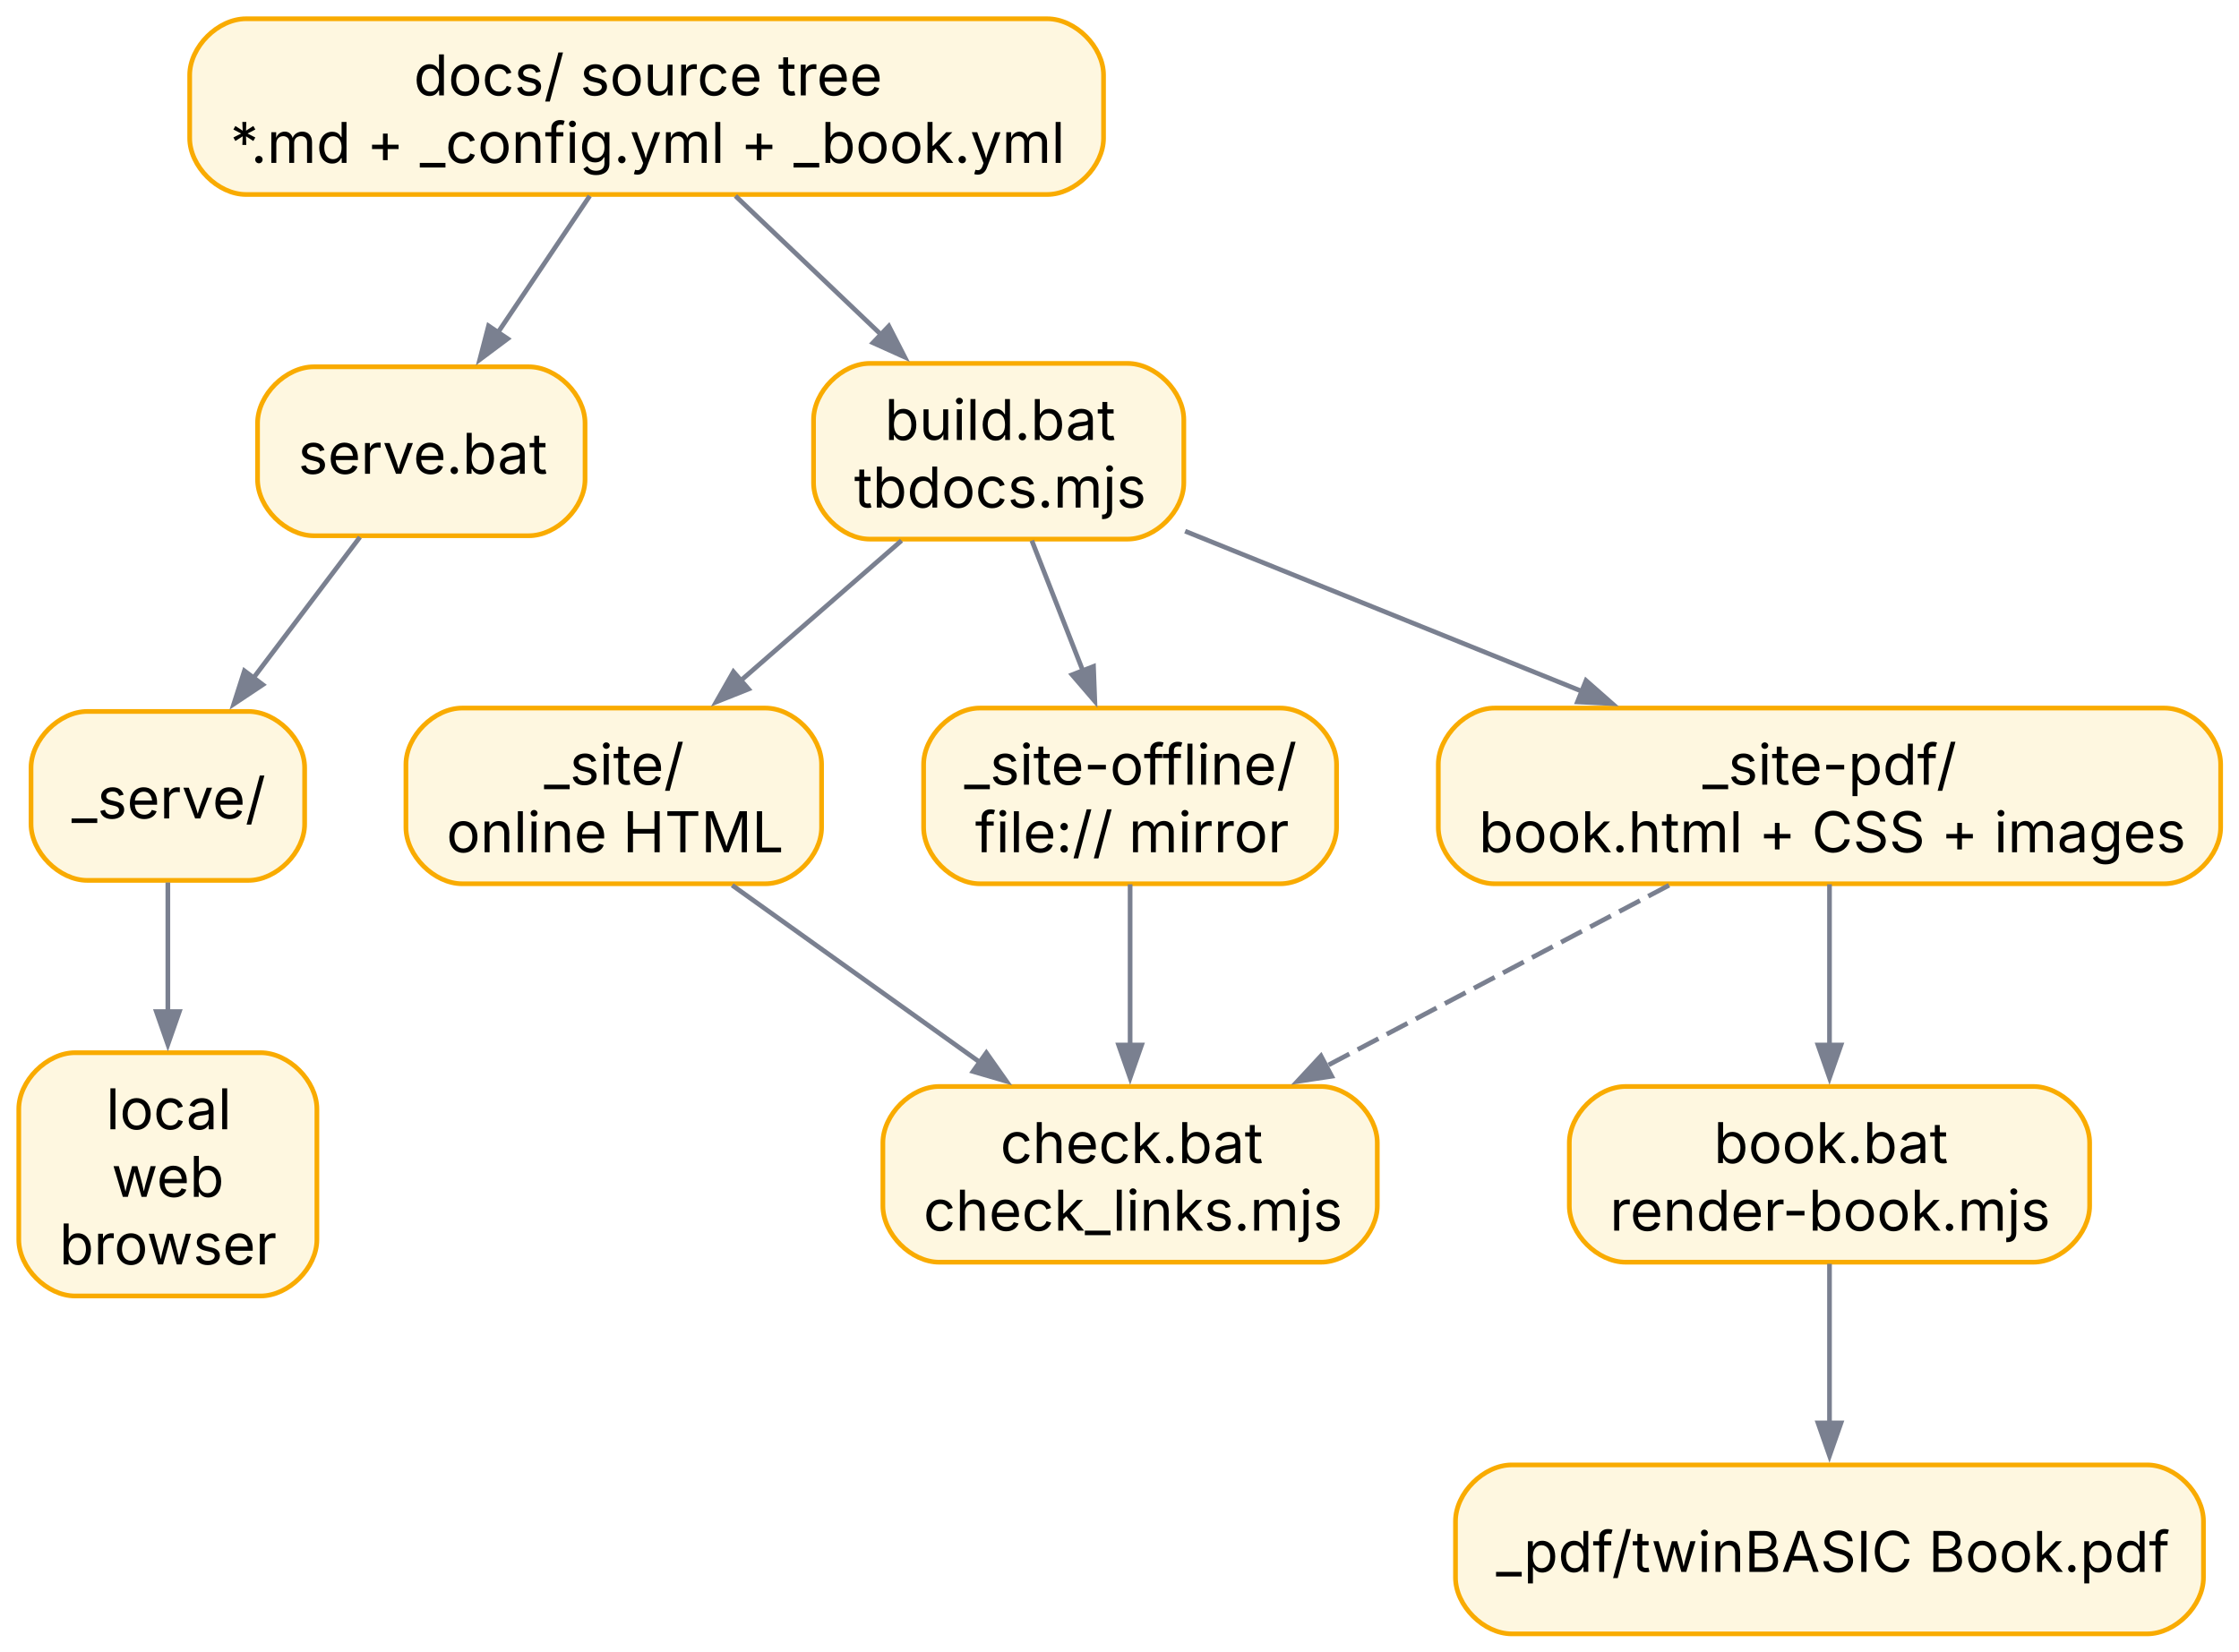
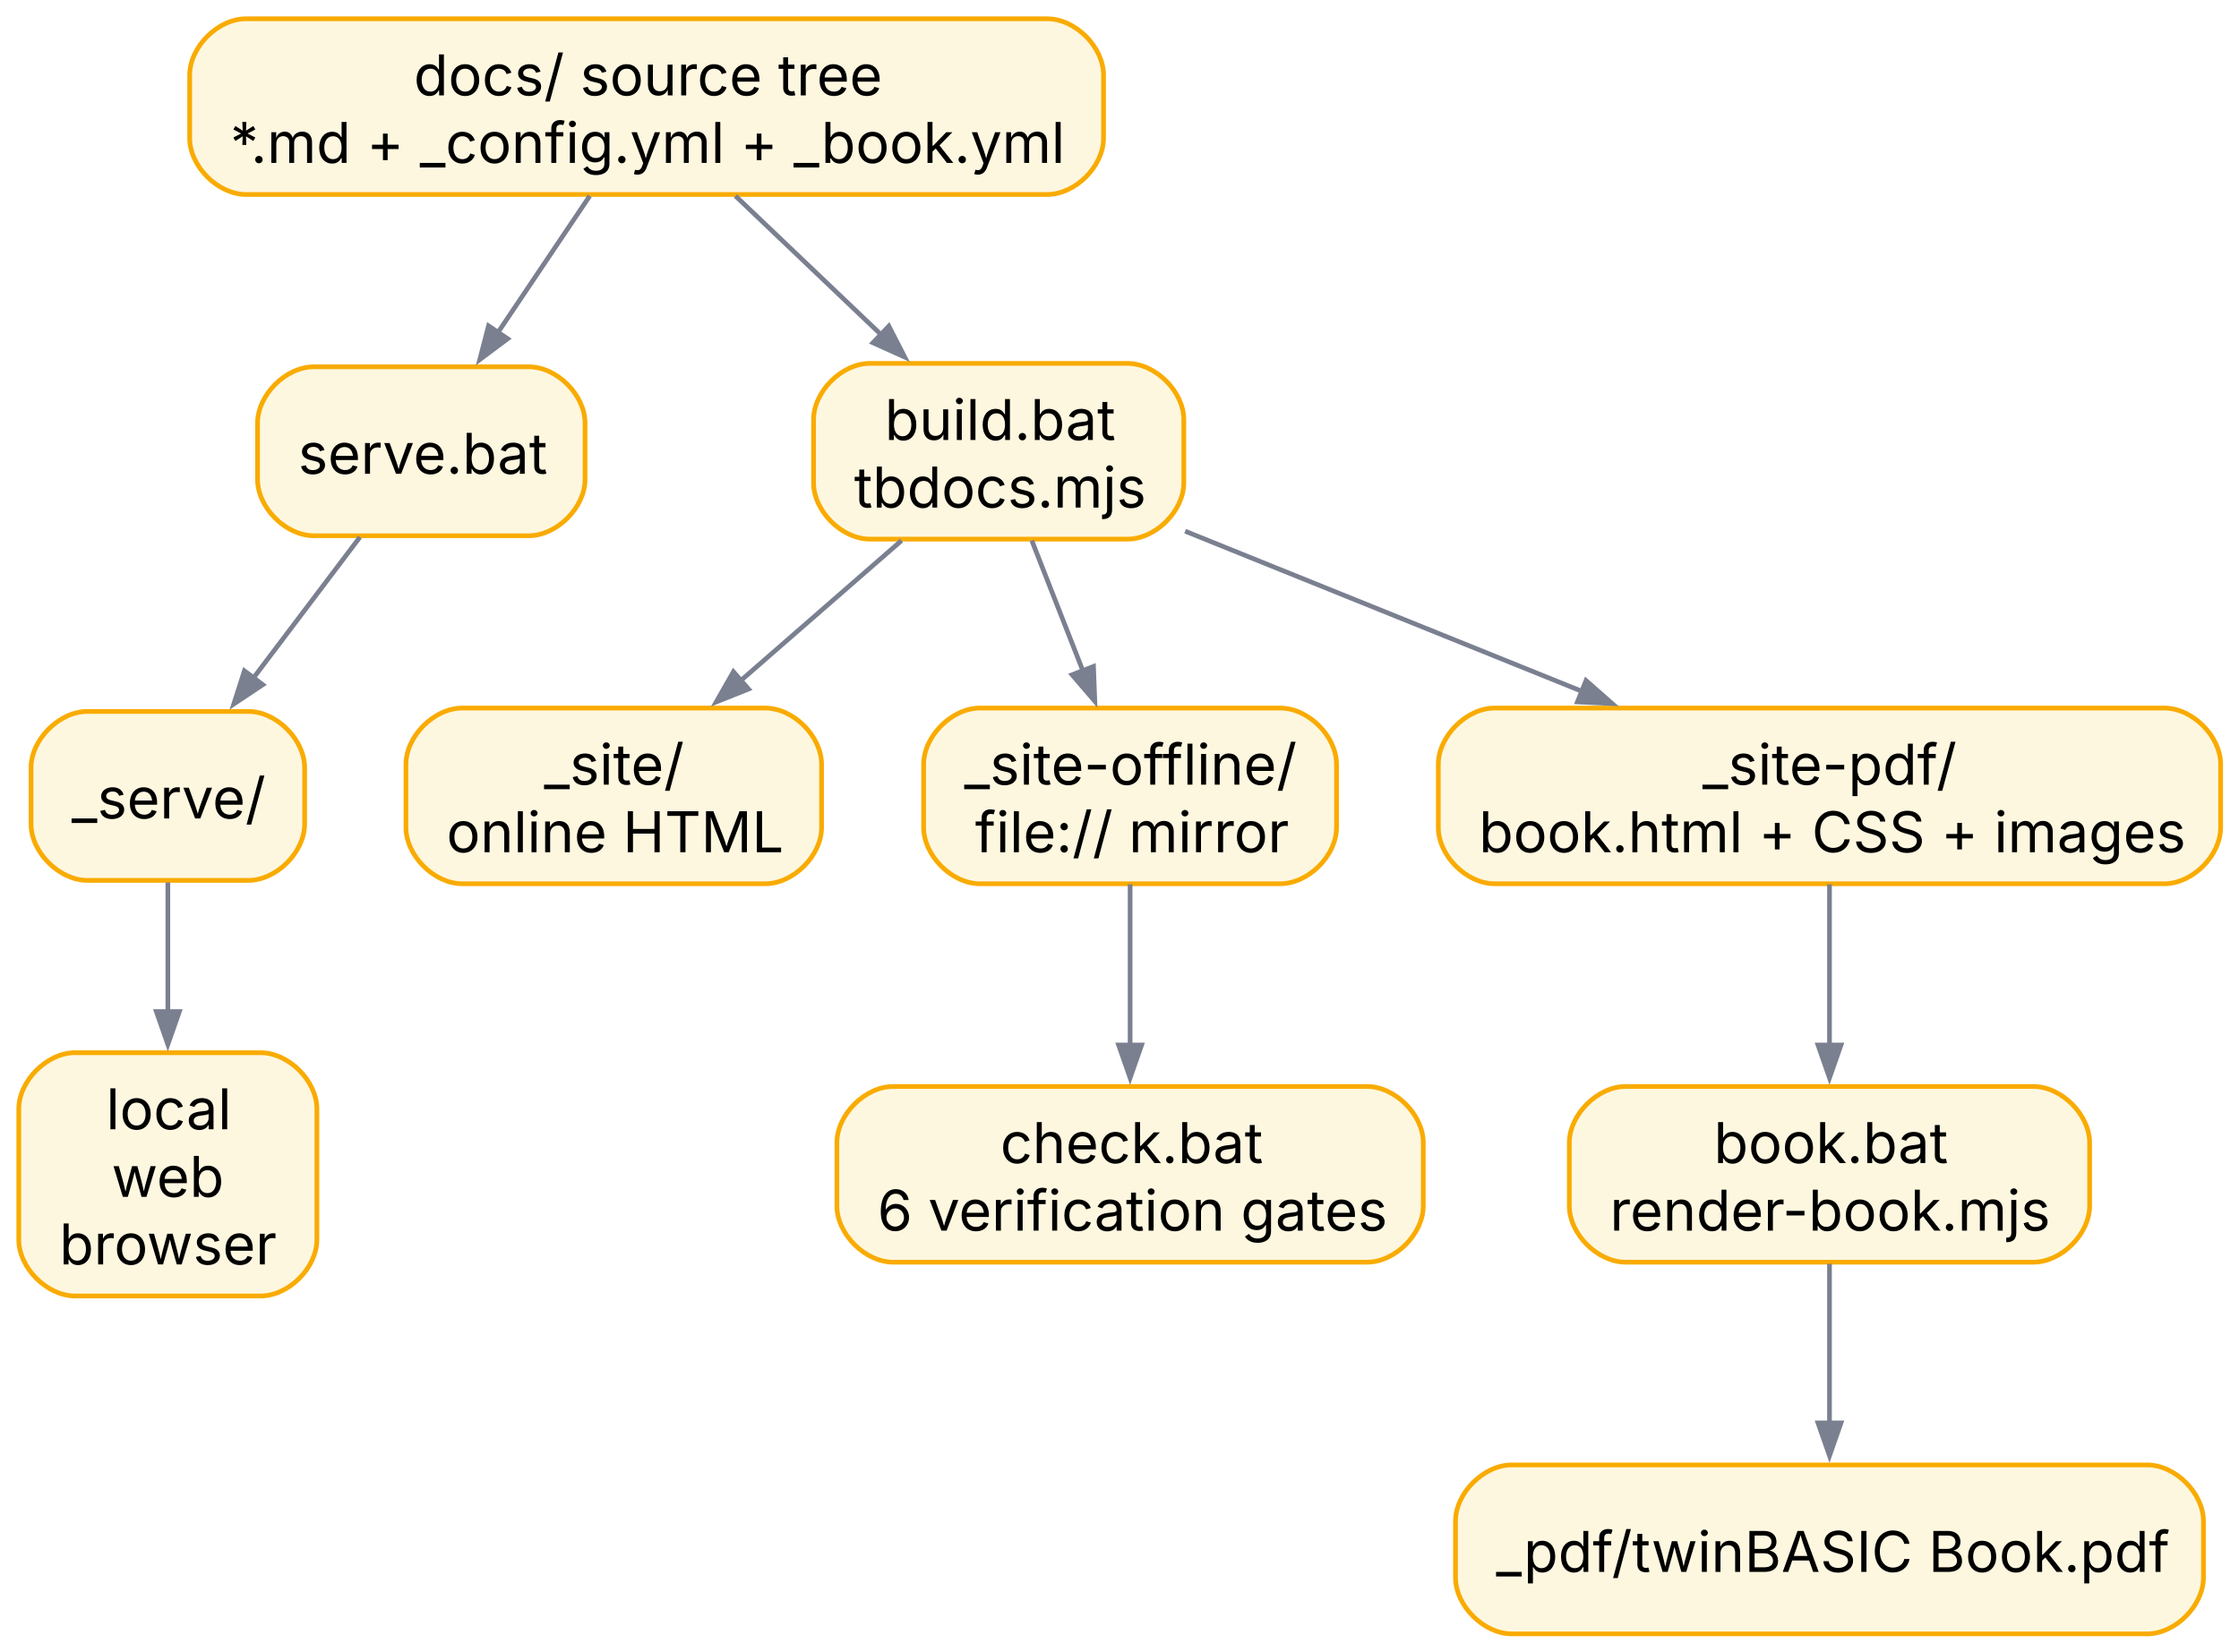
<svg xmlns="http://www.w3.org/2000/svg" width="477pt" height="352pt" viewBox="0.00 0.00 477.00 352.00">
  <g id="graph0" class="graph" transform="scale(1 1) rotate(0) translate(4 348.16)">
    <g id="node1" class="node">
      <path fill="#fef7e0" stroke="#f9ab00" d="M219.1,-344.16C219.1,-344.16 48.41,-344.16 48.41,-344.16 42.41,-344.16 36.41,-338.16 36.41,-332.16 36.41,-332.16 36.41,-318.72 36.41,-318.72 36.41,-312.72 42.41,-306.72 48.41,-306.72 48.41,-306.72 219.1,-306.72 219.1,-306.72 225.1,-306.72 231.1,-312.72 231.1,-318.72 231.1,-318.72 231.1,-332.16 231.1,-332.16 231.1,-338.16 225.1,-344.16 219.1,-344.16" />
      <text xml:space="preserve" text-anchor="start" x="84.15" y="-327.84" font-family="Inter,system-ui,-apple-system,Segoe UI,sans-serif" font-size="12.00">docs/ source tree</text>
      <text xml:space="preserve" text-anchor="start" x="45.05" y="-313.44" font-family="Inter,system-ui,-apple-system,Segoe UI,sans-serif" font-size="12.00">*.md + _config.yml + _book.yml</text>
    </g>
    <g id="node2" class="node">
      <path fill="#fef7e0" stroke="#f9ab00" d="M108.64,-270C108.64,-270 62.87,-270 62.87,-270 56.87,-270 50.87,-264 50.87,-258 50.87,-258 50.87,-246 50.87,-246 50.87,-240 56.87,-234 62.87,-234 62.87,-234 108.64,-234 108.64,-234 114.64,-234 120.64,-240 120.64,-246 120.64,-246 120.64,-258 120.64,-258 120.64,-264 114.64,-270 108.64,-270" />
      <text xml:space="preserve" text-anchor="start" x="59.51" y="-247.2" font-family="Inter,system-ui,-apple-system,Segoe UI,sans-serif" font-size="12.00">serve.bat</text>
    </g>
    <g id="edge1" class="edge">
      <path fill="none" stroke="#7a8090" d="M121.64,-306.41C115.71,-297.59 108.48,-286.83 102.07,-277.29" />
      <polygon fill="#7a8090" stroke="#7a8090" points="104.15,-275.98 98.21,-271.54 100.08,-278.72 104.15,-275.98" />
    </g>
    <g id="node5" class="node">
      <path fill="#fef7e0" stroke="#f9ab00" d="M236.2,-270.72C236.2,-270.72 181.32,-270.72 181.32,-270.72 175.32,-270.72 169.32,-264.72 169.32,-258.72 169.32,-258.72 169.32,-245.28 169.32,-245.28 169.32,-239.28 175.32,-233.28 181.32,-233.28 181.32,-233.28 236.2,-233.28 236.2,-233.28 242.2,-233.28 248.2,-239.28 248.2,-245.28 248.2,-245.28 248.2,-258.72 248.2,-258.72 248.2,-264.72 242.2,-270.72 236.2,-270.72" />
      <text xml:space="preserve" text-anchor="start" x="184.48" y="-254.4" font-family="Inter,system-ui,-apple-system,Segoe UI,sans-serif" font-size="12.00">build.bat</text>
      <text xml:space="preserve" text-anchor="start" x="177.96" y="-240" font-family="Inter,system-ui,-apple-system,Segoe UI,sans-serif" font-size="12.00">tbdocs.mjs</text>
    </g>
    <g id="edge4" class="edge">
      <path fill="none" stroke="#7a8090" d="M152.68,-306.41C162.1,-297.44 173.6,-286.49 183.73,-276.83" />
      <polygon fill="#7a8090" stroke="#7a8090" points="185.36,-278.67 188.74,-272.07 181.98,-275.12 185.36,-278.67" />
    </g>
    <g id="node3" class="node">
      <path fill="#fef7e0" stroke="#f9ab00" d="M48.9,-196.56C48.9,-196.56 14.61,-196.56 14.61,-196.56 8.61,-196.56 2.61,-190.56 2.61,-184.56 2.61,-184.56 2.61,-172.56 2.61,-172.56 2.61,-166.56 8.61,-160.56 14.61,-160.56 14.61,-160.56 48.9,-160.56 48.9,-160.56 54.9,-160.56 60.9,-166.56 60.9,-172.56 60.9,-172.56 60.9,-184.56 60.9,-184.56 60.9,-190.56 54.9,-196.56 48.9,-196.56" />
      <text xml:space="preserve" text-anchor="start" x="11.25" y="-173.76" font-family="Inter,system-ui,-apple-system,Segoe UI,sans-serif" font-size="12.00">_serve/</text>
    </g>
    <g id="edge2" class="edge">
      <path fill="none" stroke="#7a8090" d="M72.68,-233.71C65.84,-224.65 57.34,-213.41 49.87,-203.53" />
      <polygon fill="#7a8090" stroke="#7a8090" points="51.98,-202.26 45.81,-198.15 48.07,-205.21 51.98,-202.26" />
    </g>
    <g id="node4" class="node">
      <path fill="#fef7e0" stroke="#f9ab00" d="M51.51,-123.84C51.51,-123.84 12,-123.84 12,-123.84 6,-123.84 0,-117.84 0,-111.84 0,-111.84 0,-84 0,-84 0,-78 6,-72 12,-72 12,-72 51.51,-72 51.51,-72 57.51,-72 63.51,-78 63.51,-84 63.51,-84 63.51,-111.84 63.51,-111.84 63.51,-117.84 57.51,-123.84 51.51,-123.84" />
      <text xml:space="preserve" text-anchor="start" x="18.6" y="-107.52" font-family="Inter,system-ui,-apple-system,Segoe UI,sans-serif" font-size="12.00">local</text>
      <text xml:space="preserve" text-anchor="start" x="19.78" y="-93.12" font-family="Inter,system-ui,-apple-system,Segoe UI,sans-serif" font-size="12.00">web</text>
      <text xml:space="preserve" text-anchor="start" x="8.64" y="-78.72" font-family="Inter,system-ui,-apple-system,Segoe UI,sans-serif" font-size="12.00">browser</text>
    </g>
    <g id="edge3" class="edge">
      <path fill="none" stroke="#7a8090" d="M31.76,-160.11C31.76,-151.92 31.76,-141.87 31.76,-132.31" />
      <polygon fill="#7a8090" stroke="#7a8090" points="34.21,-132.6 31.76,-125.6 29.31,-132.6 34.21,-132.6" />
    </g>
    <g id="node6" class="node">
      <path fill="#fef7e0" stroke="#f9ab00" d="M159.03,-197.28C159.03,-197.28 94.48,-197.28 94.48,-197.28 88.48,-197.28 82.48,-191.28 82.48,-185.28 82.48,-185.28 82.48,-171.84 82.48,-171.84 82.48,-165.84 88.48,-159.84 94.48,-159.84 94.48,-159.84 159.03,-159.84 159.03,-159.84 165.03,-159.84 171.03,-165.84 171.03,-171.84 171.03,-171.84 171.03,-185.28 171.03,-185.28 171.03,-191.28 165.03,-197.28 159.03,-197.28" />
      <text xml:space="preserve" text-anchor="start" x="111.9" y="-180.96" font-family="Inter,system-ui,-apple-system,Segoe UI,sans-serif" font-size="12.00">_site/</text>
      <text xml:space="preserve" text-anchor="start" x="91.12" y="-166.56" font-family="Inter,system-ui,-apple-system,Segoe UI,sans-serif" font-size="12.00">online HTML</text>
    </g>
    <g id="edge5" class="edge">
      <path fill="none" stroke="#7a8090" d="M188.06,-232.97C177.67,-223.92 164.95,-212.84 153.8,-203.12" />
      <polygon fill="#7a8090" stroke="#7a8090" points="155.47,-201.33 148.58,-198.58 152.25,-205.02 155.47,-201.33" />
    </g>
    <g id="node7" class="node">
      <path fill="#fef7e0" stroke="#f9ab00" d="M268.74,-197.28C268.74,-197.28 204.77,-197.28 204.77,-197.28 198.77,-197.28 192.77,-191.28 192.77,-185.28 192.77,-185.28 192.77,-171.84 192.77,-171.84 192.77,-165.84 198.77,-159.84 204.77,-159.84 204.77,-159.84 268.74,-159.84 268.74,-159.84 274.74,-159.84 280.74,-165.84 280.74,-171.84 280.74,-171.84 280.74,-185.28 280.74,-185.28 280.74,-191.28 274.74,-197.28 268.74,-197.28" />
      <text xml:space="preserve" text-anchor="start" x="201.41" y="-180.96" font-family="Inter,system-ui,-apple-system,Segoe UI,sans-serif" font-size="12.00">_site-offline/</text>
      <text xml:space="preserve" text-anchor="start" x="203.73" y="-166.56" font-family="Inter,system-ui,-apple-system,Segoe UI,sans-serif" font-size="12.00">file:// mirror</text>
    </g>
    <g id="edge6" class="edge">
      <path fill="none" stroke="#7a8090" d="M215.82,-232.97C219.13,-224.53 223.13,-214.33 226.74,-205.11" />
      <polygon fill="#7a8090" stroke="#7a8090" points="228.96,-206.15 229.24,-198.74 224.4,-204.37 228.96,-206.15" />
    </g>
    <g id="node8" class="node">
      <path fill="#fef7e0" stroke="#f9ab00" d="M457.09,-197.28C457.09,-197.28 314.42,-197.28 314.42,-197.28 308.42,-197.28 302.42,-191.28 302.42,-185.28 302.42,-185.28 302.42,-171.84 302.42,-171.84 302.42,-165.84 308.42,-159.84 314.42,-159.84 314.42,-159.84 457.09,-159.84 457.09,-159.84 463.09,-159.84 469.09,-165.84 469.09,-171.84 469.09,-171.84 469.09,-185.28 469.09,-185.28 469.09,-191.28 463.09,-197.28 457.09,-197.28" />
      <text xml:space="preserve" text-anchor="start" x="358.7" y="-180.96" font-family="Inter,system-ui,-apple-system,Segoe UI,sans-serif" font-size="12.00">_site-pdf/</text>
      <text xml:space="preserve" text-anchor="start" x="311.06" y="-166.56" font-family="Inter,system-ui,-apple-system,Segoe UI,sans-serif" font-size="12.00">book.html + CSS + images</text>
    </g>
    <g id="edge7" class="edge">
      <path fill="none" stroke="#7a8090" d="M248.48,-234.97C273.43,-224.9 305.91,-211.79 333.01,-200.85" />
      <polygon fill="#7a8090" stroke="#7a8090" points="333.89,-203.14 339.46,-198.24 332.06,-198.59 333.89,-203.14" />
    </g>
    <g id="node9" class="node">
-       <path fill="#fef7e0" stroke="#f9ab00" d="M277.42,-116.64C277.42,-116.64 196.09,-116.64 196.09,-116.64 190.09,-116.64 184.09,-110.64 184.09,-104.64 184.09,-104.64 184.09,-91.2 184.09,-91.2 184.09,-85.2 190.09,-79.2 196.09,-79.2 196.09,-79.2 277.42,-79.2 277.42,-79.2 283.42,-79.2 289.42,-85.2 289.42,-91.2 289.42,-91.2 289.42,-104.64 289.42,-104.64 289.42,-110.64 283.42,-116.64 277.42,-116.64" />
+       <path fill="#fef7e0" stroke="#f9ab00" d="M287.22,-116.64C287.22,-116.64 186.29,-116.64 186.29,-116.64 180.29,-116.64 174.29,-110.64 174.29,-104.64 174.29,-104.64 174.29,-91.2 174.29,-91.2 174.29,-85.2 180.29,-79.2 186.29,-79.2 186.29,-79.2 287.22,-79.2 287.22,-79.2 293.22,-79.2 299.22,-85.2 299.22,-91.2 299.22,-91.2 299.22,-104.64 299.22,-104.64 299.22,-110.64 293.22,-116.64 287.22,-116.64" />
      <text xml:space="preserve" text-anchor="start" x="209.1" y="-100.32" font-family="Inter,system-ui,-apple-system,Segoe UI,sans-serif" font-size="12.00">check.bat</text>
-       <text xml:space="preserve" text-anchor="start" x="192.73" y="-85.92" font-family="Inter,system-ui,-apple-system,Segoe UI,sans-serif" font-size="12.00">check_links.mjs</text>
+       <text xml:space="preserve" text-anchor="start" x="182.93" y="-85.92" font-family="Inter,system-ui,-apple-system,Segoe UI,sans-serif" font-size="12.00">6 verification gates</text>
    </g>
    <g id="edge8" class="edge">
-       <path fill="none" stroke="#7a8090" d="M151.99,-159.52C167.78,-148.23 188.26,-133.59 205.13,-121.53" />
-       <polygon fill="#7a8090" stroke="#7a8090" points="206.14,-123.82 210.41,-117.76 203.29,-119.84 206.14,-123.82" />
-     </g>
-     <g id="edge9" class="edge">
      <path fill="none" stroke="#7a8090" d="M236.76,-159.72C236.76,-149.53 236.76,-136.58 236.76,-125.24" />
      <polygon fill="#7a8090" stroke="#7a8090" points="239.21,-125.48 236.76,-118.48 234.31,-125.48 239.21,-125.48" />
-     </g>
-     <g id="edge10" class="edge">
-       <path fill="none" stroke="#7a8090" stroke-dasharray="5,2" d="M351.57,-159.52C329.79,-148.02 301.42,-133.05 278.33,-120.86" />
-       <polygon fill="#7a8090" stroke="#7a8090" points="279.71,-118.82 272.38,-117.72 277.42,-123.15 279.71,-118.82" />
    </g>
    <g id="node10" class="node">
      <path fill="#fef7e0" stroke="#f9ab00" d="M429.18,-116.64C429.18,-116.64 342.33,-116.64 342.33,-116.64 336.33,-116.64 330.33,-110.64 330.33,-104.64 330.33,-104.64 330.33,-91.2 330.33,-91.2 330.33,-85.2 336.33,-79.2 342.33,-79.2 342.33,-79.2 429.18,-79.2 429.18,-79.2 435.18,-79.2 441.18,-85.2 441.18,-91.2 441.18,-91.2 441.18,-104.64 441.18,-104.64 441.18,-110.64 435.18,-116.64 429.18,-116.64" />
      <text xml:space="preserve" text-anchor="start" x="361.11" y="-100.32" font-family="Inter,system-ui,-apple-system,Segoe UI,sans-serif" font-size="12.00">book.bat</text>
      <text xml:space="preserve" text-anchor="start" x="338.97" y="-85.92" font-family="Inter,system-ui,-apple-system,Segoe UI,sans-serif" font-size="12.00">render-book.mjs</text>
    </g>
-     <g id="edge11" class="edge">
+     <g id="edge9" class="edge">
      <path fill="none" stroke="#7a8090" d="M385.76,-159.72C385.76,-149.53 385.76,-136.58 385.76,-125.24" />
      <polygon fill="#7a8090" stroke="#7a8090" points="388.21,-125.48 385.76,-118.48 383.31,-125.48 388.21,-125.48" />
    </g>
    <g id="node11" class="node">
      <path fill="#fef7e0" stroke="#f9ab00" d="M453.43,-36C453.43,-36 318.08,-36 318.08,-36 312.08,-36 306.08,-30 306.08,-24 306.08,-24 306.08,-12 306.08,-12 306.08,-6 312.08,0 318.08,0 318.08,0 453.43,0 453.43,0 459.43,0 465.43,-6 465.43,-12 465.43,-12 465.43,-24 465.43,-24 465.43,-30 459.43,-36 453.43,-36" />
      <text xml:space="preserve" text-anchor="start" x="314.72" y="-13.2" font-family="Inter,system-ui,-apple-system,Segoe UI,sans-serif" font-size="12.00">_pdf/twinBASIC Book.pdf</text>
    </g>
-     <g id="edge12" class="edge">
+     <g id="edge10" class="edge">
      <path fill="none" stroke="#7a8090" d="M385.76,-78.85C385.76,-68.77 385.76,-56.05 385.76,-44.93" />
      <polygon fill="#7a8090" stroke="#7a8090" points="388.21,-44.95 385.76,-37.95 383.31,-44.95 388.21,-44.95" />
    </g>
  </g>
</svg>
